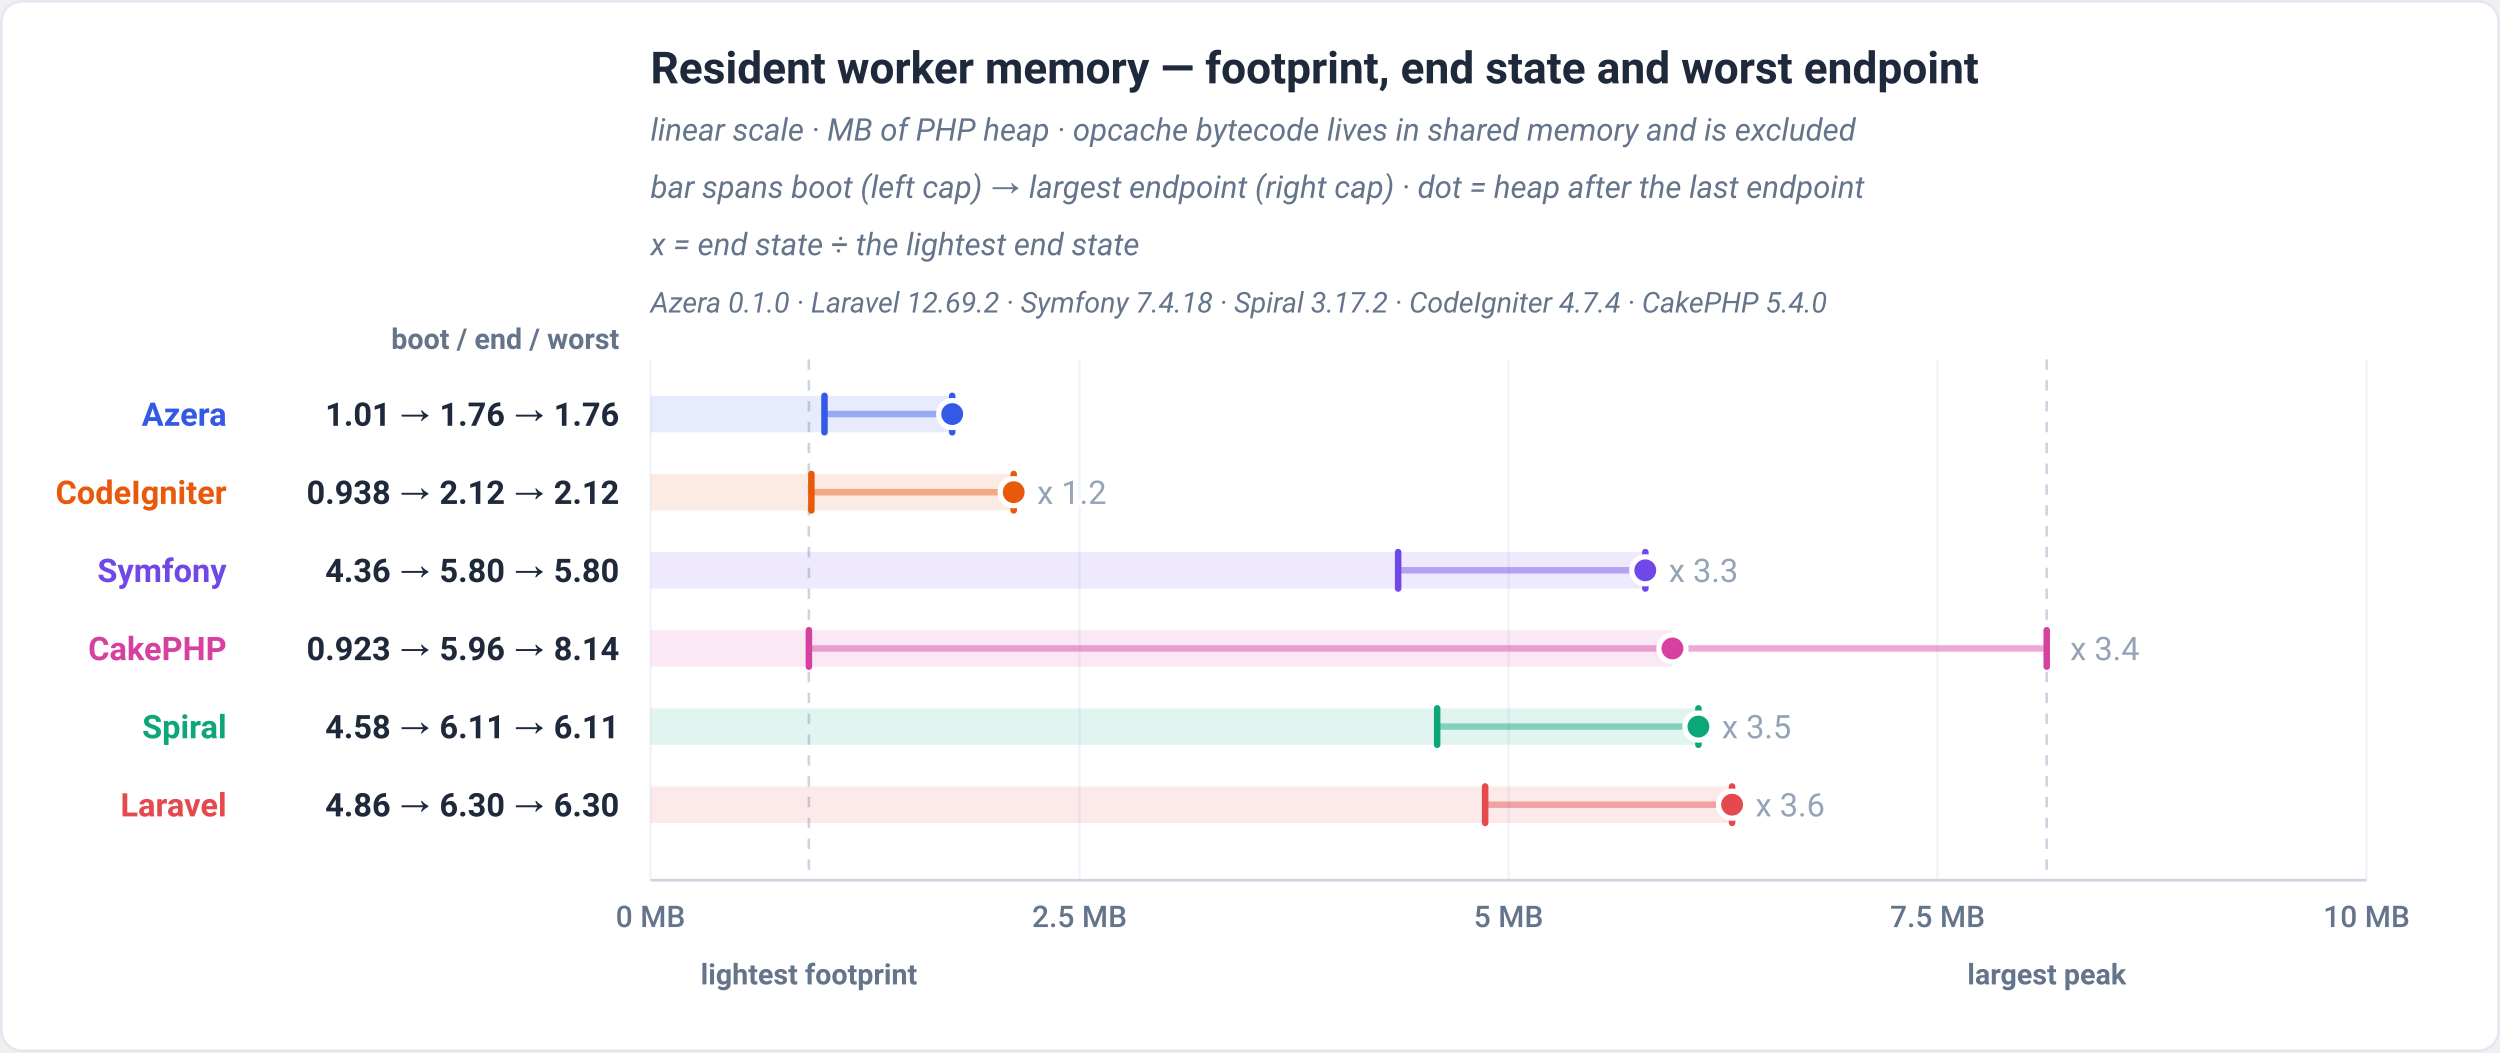
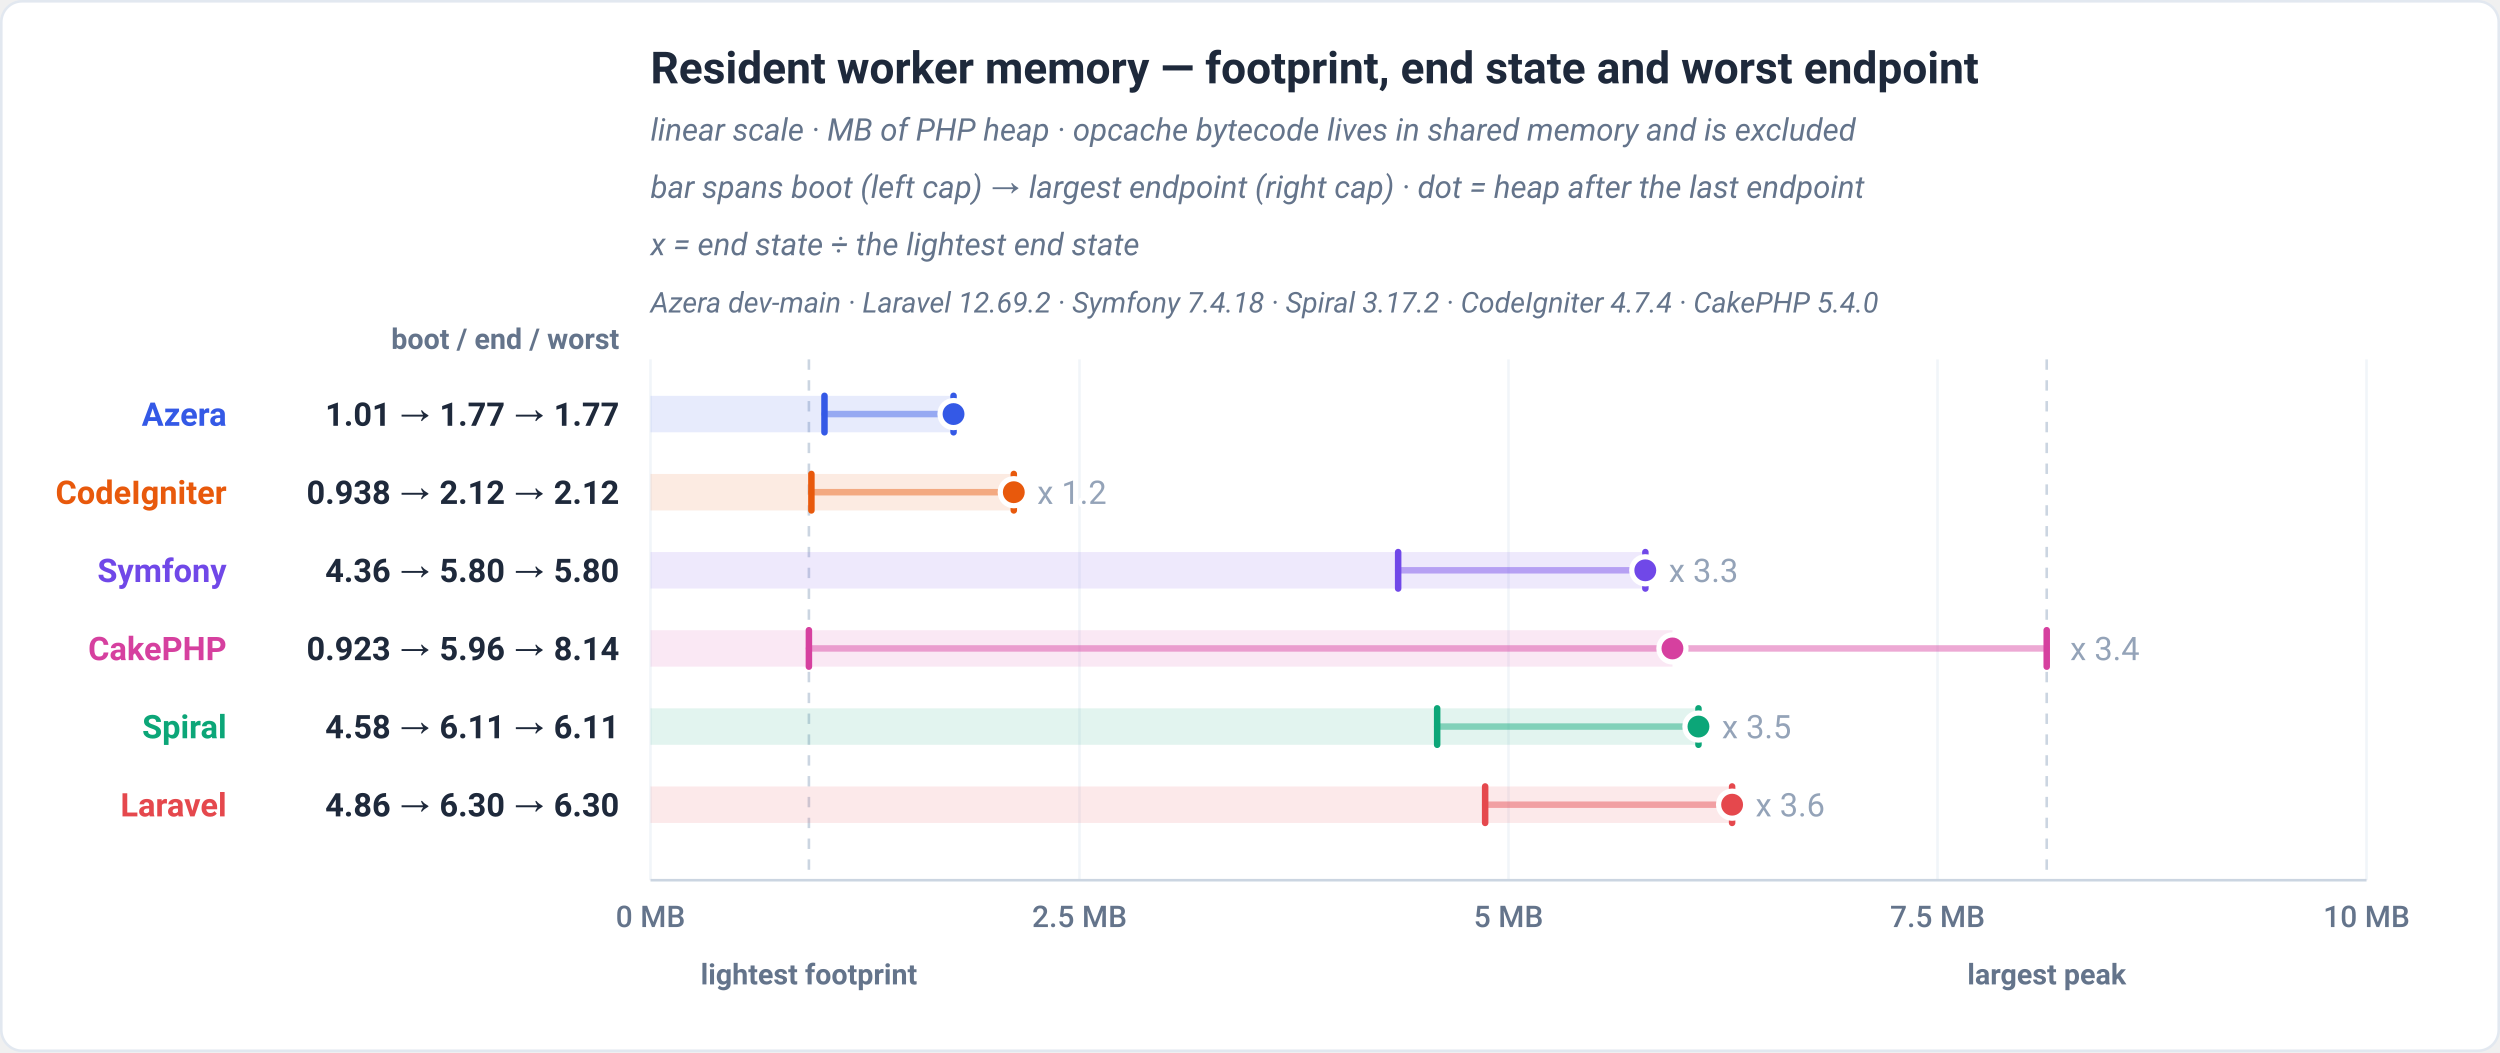
<svg xmlns="http://www.w3.org/2000/svg" viewBox="0 0 960 404" width="960" height="404" role="img" font-family="-apple-system,BlinkMacSystemFont,'Segoe UI',Roboto,Helvetica,Arial,sans-serif">
  <rect x="0.5" y="0.5" width="959" height="403" rx="8" fill="#ffffff" stroke="#e2e8f0" />
  <text x="249.79" y="32" font-family="-apple-system,BlinkMacSystemFont,'Segoe UI',Roboto,Helvetica,Arial,sans-serif" font-size="17" font-weight="700" fill="#1e293b" text-anchor="start">Resident worker memory — footprint, end state and worst endpoint</text>
  <text x="249.79" y="54" font-family="-apple-system,BlinkMacSystemFont,'Segoe UI',Roboto,Helvetica,Arial,sans-serif" font-size="12" font-weight="400" fill="#64748b" text-anchor="start" font-style="italic">linear scale · MB of PHP heap · opcache bytecode lives in shared memory and is excluded</text>
  <text x="249.79" y="76" font-family="-apple-system,BlinkMacSystemFont,'Segoe UI',Roboto,Helvetica,Arial,sans-serif" font-size="12" font-weight="400" fill="#64748b" text-anchor="start" font-style="italic">bar spans boot (left cap) → largest endpoint (right cap) · dot = heap after the last endpoint</text>
  <text x="249.79" y="98" font-family="-apple-system,BlinkMacSystemFont,'Segoe UI',Roboto,Helvetica,Arial,sans-serif" font-size="12" font-weight="400" fill="#64748b" text-anchor="start" font-style="italic">x = end state ÷ the lightest end state</text>
-   <text x="249.79" y="120" font-family="-apple-system,BlinkMacSystemFont,'Segoe UI',Roboto,Helvetica,Arial,sans-serif" font-size="11" font-weight="400" fill="#64748b" text-anchor="start" font-style="italic">Azera 0.1.0 · Laravel 12.69.2 · Symfony 7.4.18 · Spiral 3.17.2 · CodeIgniter 4.7.4 · CakePHP 5.4.0</text>
+   <text x="249.79" y="120" font-family="-apple-system,BlinkMacSystemFont,'Segoe UI',Roboto,Helvetica,Arial,sans-serif" font-size="11" font-weight="400" fill="#64748b" text-anchor="start" font-style="italic">Azera dev-main · Laravel 12.69.2 · Symfony 7.4.18 · Spiral 3.17.2 · CodeIgniter 4.7.4 · CakePHP 5.4.0</text>
  <text x="237.79" y="134" font-family="-apple-system,BlinkMacSystemFont,'Segoe UI',Roboto,Helvetica,Arial,sans-serif" font-size="11" font-weight="600" fill="#64748b" text-anchor="end">boot / end / worst</text>
  <line x1="249.79" y1="138" x2="249.79" y2="338" stroke="#f1f5f9" stroke-width="1" />
  <text x="249.79" y="356" font-family="-apple-system,BlinkMacSystemFont,'Segoe UI',Roboto,Helvetica,Arial,sans-serif" font-size="11.5" font-weight="500" fill="#64748b" text-anchor="middle">0 MB</text>
  <line x1="414.53" y1="138" x2="414.53" y2="338" stroke="#f1f5f9" stroke-width="1" />
  <text x="414.53" y="356" font-family="-apple-system,BlinkMacSystemFont,'Segoe UI',Roboto,Helvetica,Arial,sans-serif" font-size="11.5" font-weight="500" fill="#64748b" text-anchor="middle">2.5 MB</text>
  <line x1="579.27" y1="138" x2="579.27" y2="338" stroke="#f1f5f9" stroke-width="1" />
  <text x="579.27" y="356" font-family="-apple-system,BlinkMacSystemFont,'Segoe UI',Roboto,Helvetica,Arial,sans-serif" font-size="11.5" font-weight="500" fill="#64748b" text-anchor="middle">5 MB</text>
  <line x1="744.01" y1="138" x2="744.01" y2="338" stroke="#f1f5f9" stroke-width="1" />
  <text x="744.01" y="356" font-family="-apple-system,BlinkMacSystemFont,'Segoe UI',Roboto,Helvetica,Arial,sans-serif" font-size="11.5" font-weight="500" fill="#64748b" text-anchor="middle">7.5 MB</text>
  <line x1="908.75" y1="138" x2="908.75" y2="338" stroke="#f1f5f9" stroke-width="1" />
  <text x="908.75" y="356" font-family="-apple-system,BlinkMacSystemFont,'Segoe UI',Roboto,Helvetica,Arial,sans-serif" font-size="11.5" font-weight="500" fill="#64748b" text-anchor="middle">10 MB</text>
  <line x1="310.62" y1="138" x2="310.62" y2="338" stroke="#cbd5e1" stroke-width="1" stroke-dasharray="4 4" />
  <text x="310.62" y="378" font-family="-apple-system,BlinkMacSystemFont,'Segoe UI',Roboto,Helvetica,Arial,sans-serif" font-size="11" font-weight="600" fill="#64748b" text-anchor="middle">lightest footprint</text>
  <line x1="785.94" y1="138" x2="785.94" y2="338" stroke="#cbd5e1" stroke-width="1" stroke-dasharray="4 4" />
  <text x="785.94" y="378" font-family="-apple-system,BlinkMacSystemFont,'Segoe UI',Roboto,Helvetica,Arial,sans-serif" font-size="11" font-weight="600" fill="#64748b" text-anchor="middle">largest peak</text>
  <line x1="249.79" y1="338" x2="908.75" y2="338" stroke="#cbd5e1" stroke-width="1" />
-   <rect x="249.79" y="152" width="115.86" height="14" fill="#3459e6" fill-opacity="0.12" />
-   <line x1="316.6" y1="159" x2="365.65" y2="159" stroke="#3459e6" stroke-width="2.5" stroke-linecap="round" opacity="0.45" />
+   <rect x="249.79" y="152" width="116.37" height="14" fill="#3459e6" fill-opacity="0.12" />
+   <line x1="316.6" y1="159" x2="366.16" y2="159" stroke="#3459e6" stroke-width="2.5" stroke-linecap="round" opacity="0.45" />
  <line x1="316.6" y1="152" x2="316.6" y2="166" stroke="#3459e6" stroke-width="2.5" stroke-linecap="round" />
-   <line x1="365.65" y1="152" x2="365.65" y2="166" stroke="#3459e6" stroke-width="2.5" stroke-linecap="round" />
-   <circle cx="365.65" cy="159" r="5.2" fill="#3459e6" stroke="#ffffff" stroke-width="2" />
+   <line x1="366.16" y1="152" x2="366.16" y2="166" stroke="#3459e6" stroke-width="2.5" stroke-linecap="round" />
+   <circle cx="366.16" cy="159" r="5.2" fill="#3459e6" stroke="#ffffff" stroke-width="2" />
  <text x="87.02" y="163.5" font-family="-apple-system,BlinkMacSystemFont,'Segoe UI',Roboto,Helvetica,Arial,sans-serif" font-size="12.5" font-weight="700" fill="#3459e6" text-anchor="end">Azera</text>
-   <text x="237.79" y="163.5" font-family="-apple-system,BlinkMacSystemFont,'Segoe UI',Roboto,Helvetica,Arial,sans-serif" font-size="12.5" font-weight="700" fill="#1e293b" text-anchor="end">1.01 → 1.76 → 1.76</text>
-   <rect x="249.79" y="182" width="139.47" height="14" fill="#e8590c" fill-opacity="0.12" />
-   <line x1="311.57" y1="189" x2="389.26" y2="189" stroke="#e8590c" stroke-width="2.5" stroke-linecap="round" opacity="0.45" />
-   <line x1="311.57" y1="182" x2="311.57" y2="196" stroke="#e8590c" stroke-width="2.5" stroke-linecap="round" />
-   <line x1="389.26" y1="182" x2="389.26" y2="196" stroke="#e8590c" stroke-width="2.5" stroke-linecap="round" />
-   <circle cx="389.26" cy="189" r="5.2" fill="#e8590c" stroke="#ffffff" stroke-width="2" />
+   <text x="237.79" y="163.5" font-family="-apple-system,BlinkMacSystemFont,'Segoe UI',Roboto,Helvetica,Arial,sans-serif" font-size="12.5" font-weight="700" fill="#1e293b" text-anchor="end">1.01 → 1.77 → 1.77</text>
+   <rect x="249.79" y="182" width="139.51" height="14" fill="#e8590c" fill-opacity="0.12" />
+   <line x1="311.58" y1="189" x2="389.3" y2="189" stroke="#e8590c" stroke-width="2.5" stroke-linecap="round" opacity="0.45" />
+   <line x1="311.58" y1="182" x2="311.58" y2="196" stroke="#e8590c" stroke-width="2.5" stroke-linecap="round" />
+   <line x1="389.3" y1="182" x2="389.3" y2="196" stroke="#e8590c" stroke-width="2.5" stroke-linecap="round" />
+   <circle cx="389.3" cy="189" r="5.2" fill="#e8590c" stroke="#ffffff" stroke-width="2" />
  <text x="87.02" y="193.5" font-family="-apple-system,BlinkMacSystemFont,'Segoe UI',Roboto,Helvetica,Arial,sans-serif" font-size="12.5" font-weight="700" fill="#e8590c" text-anchor="end">CodeIgniter</text>
  <text x="237.79" y="193.5" font-family="-apple-system,BlinkMacSystemFont,'Segoe UI',Roboto,Helvetica,Arial,sans-serif" font-size="12.5" font-weight="700" fill="#1e293b" text-anchor="end">0.938 → 2.12 → 2.12</text>
-   <text x="398.26" y="193.5" font-family="-apple-system,BlinkMacSystemFont,'Segoe UI',Roboto,Helvetica,Arial,sans-serif" font-size="12.5" font-weight="400" fill="#94a3b8" text-anchor="start" stroke="#ffffff" stroke-width="3" paint-order="stroke" stroke-linejoin="round">x 1.2</text>
+   <text x="398.3" y="193.5" font-family="-apple-system,BlinkMacSystemFont,'Segoe UI',Roboto,Helvetica,Arial,sans-serif" font-size="12.5" font-weight="400" fill="#94a3b8" text-anchor="start" stroke="#ffffff" stroke-width="3" paint-order="stroke" stroke-linejoin="round">x 1.2</text>
  <rect x="249.79" y="212" width="382" height="14" fill="#7048e8" fill-opacity="0.12" />
  <line x1="536.89" y1="219" x2="631.82" y2="219" stroke="#7048e8" stroke-width="2.5" stroke-linecap="round" opacity="0.45" />
  <line x1="536.89" y1="212" x2="536.89" y2="226" stroke="#7048e8" stroke-width="2.5" stroke-linecap="round" />
  <line x1="631.82" y1="212" x2="631.82" y2="226" stroke="#7048e8" stroke-width="2.5" stroke-linecap="round" />
  <circle cx="631.79" cy="219" r="5.2" fill="#7048e8" stroke="#ffffff" stroke-width="2" />
  <text x="87.02" y="223.5" font-family="-apple-system,BlinkMacSystemFont,'Segoe UI',Roboto,Helvetica,Arial,sans-serif" font-size="12.5" font-weight="700" fill="#7048e8" text-anchor="end">Symfony</text>
  <text x="237.79" y="223.5" font-family="-apple-system,BlinkMacSystemFont,'Segoe UI',Roboto,Helvetica,Arial,sans-serif" font-size="12.5" font-weight="700" fill="#1e293b" text-anchor="end">4.36 → 5.80 → 5.80</text>
  <text x="640.82" y="223.5" font-family="-apple-system,BlinkMacSystemFont,'Segoe UI',Roboto,Helvetica,Arial,sans-serif" font-size="12.5" font-weight="400" fill="#94a3b8" text-anchor="start" stroke="#ffffff" stroke-width="3" paint-order="stroke" stroke-linejoin="round">x 3.3</text>
  <rect x="249.79" y="242" width="392.43" height="14" fill="#d6409f" fill-opacity="0.12" />
  <line x1="310.62" y1="249" x2="785.94" y2="249" stroke="#d6409f" stroke-width="2.5" stroke-linecap="round" opacity="0.45" />
  <line x1="310.62" y1="242" x2="310.62" y2="256" stroke="#d6409f" stroke-width="2.5" stroke-linecap="round" />
  <line x1="785.94" y1="242" x2="785.94" y2="256" stroke="#d6409f" stroke-width="2.5" stroke-linecap="round" />
  <circle cx="642.22" cy="249" r="5.2" fill="#d6409f" stroke="#ffffff" stroke-width="2" />
  <text x="87.02" y="253.5" font-family="-apple-system,BlinkMacSystemFont,'Segoe UI',Roboto,Helvetica,Arial,sans-serif" font-size="12.5" font-weight="700" fill="#d6409f" text-anchor="end">CakePHP</text>
  <text x="237.79" y="253.5" font-family="-apple-system,BlinkMacSystemFont,'Segoe UI',Roboto,Helvetica,Arial,sans-serif" font-size="12.5" font-weight="700" fill="#1e293b" text-anchor="end">0.923 → 5.96 → 8.14</text>
  <text x="794.94" y="253.5" font-family="-apple-system,BlinkMacSystemFont,'Segoe UI',Roboto,Helvetica,Arial,sans-serif" font-size="12.5" font-weight="400" fill="#94a3b8" text-anchor="start" stroke="#ffffff" stroke-width="3" paint-order="stroke" stroke-linejoin="round">x 3.4</text>
-   <rect x="249.79" y="272" width="402.41" height="14" fill="#0ca678" fill-opacity="0.12" />
-   <line x1="551.87" y1="279" x2="652.2" y2="279" stroke="#0ca678" stroke-width="2.5" stroke-linecap="round" opacity="0.45" />
+   <rect x="249.79" y="272" width="402.42" height="14" fill="#0ca678" fill-opacity="0.12" />
+   <line x1="551.87" y1="279" x2="652.21" y2="279" stroke="#0ca678" stroke-width="2.5" stroke-linecap="round" opacity="0.45" />
  <line x1="551.87" y1="272" x2="551.87" y2="286" stroke="#0ca678" stroke-width="2.5" stroke-linecap="round" />
-   <line x1="652.2" y1="272" x2="652.2" y2="286" stroke="#0ca678" stroke-width="2.5" stroke-linecap="round" />
-   <circle cx="652.2" cy="279" r="5.2" fill="#0ca678" stroke="#ffffff" stroke-width="2" />
+   <line x1="652.21" y1="272" x2="652.21" y2="286" stroke="#0ca678" stroke-width="2.5" stroke-linecap="round" />
+   <circle cx="652.21" cy="279" r="5.2" fill="#0ca678" stroke="#ffffff" stroke-width="2" />
  <text x="87.02" y="283.5" font-family="-apple-system,BlinkMacSystemFont,'Segoe UI',Roboto,Helvetica,Arial,sans-serif" font-size="12.5" font-weight="700" fill="#0ca678" text-anchor="end">Spiral</text>
  <text x="237.79" y="283.5" font-family="-apple-system,BlinkMacSystemFont,'Segoe UI',Roboto,Helvetica,Arial,sans-serif" font-size="12.5" font-weight="700" fill="#1e293b" text-anchor="end">4.58 → 6.11 → 6.11</text>
-   <text x="661.2" y="283.5" font-family="-apple-system,BlinkMacSystemFont,'Segoe UI',Roboto,Helvetica,Arial,sans-serif" font-size="12.5" font-weight="400" fill="#94a3b8" text-anchor="start" stroke="#ffffff" stroke-width="3" paint-order="stroke" stroke-linejoin="round">x 3.5</text>
-   <rect x="249.79" y="302" width="415.33" height="14" fill="#e5484d" fill-opacity="0.12" />
-   <line x1="570.3" y1="309" x2="665.12" y2="309" stroke="#e5484d" stroke-width="2.5" stroke-linecap="round" opacity="0.45" />
+   <text x="661.21" y="283.5" font-family="-apple-system,BlinkMacSystemFont,'Segoe UI',Roboto,Helvetica,Arial,sans-serif" font-size="12.5" font-weight="400" fill="#94a3b8" text-anchor="start" stroke="#ffffff" stroke-width="3" paint-order="stroke" stroke-linejoin="round">x 3.5</text>
+   <rect x="249.79" y="302" width="415.34" height="14" fill="#e5484d" fill-opacity="0.12" />
+   <line x1="570.3" y1="309" x2="665.13" y2="309" stroke="#e5484d" stroke-width="2.5" stroke-linecap="round" opacity="0.45" />
  <line x1="570.3" y1="302" x2="570.3" y2="316" stroke="#e5484d" stroke-width="2.5" stroke-linecap="round" />
-   <line x1="665.12" y1="302" x2="665.12" y2="316" stroke="#e5484d" stroke-width="2.5" stroke-linecap="round" />
-   <circle cx="665.12" cy="309" r="5.2" fill="#e5484d" stroke="#ffffff" stroke-width="2" />
+   <line x1="665.13" y1="302" x2="665.13" y2="316" stroke="#e5484d" stroke-width="2.5" stroke-linecap="round" />
+   <circle cx="665.13" cy="309" r="5.2" fill="#e5484d" stroke="#ffffff" stroke-width="2" />
  <text x="87.02" y="313.5" font-family="-apple-system,BlinkMacSystemFont,'Segoe UI',Roboto,Helvetica,Arial,sans-serif" font-size="12.5" font-weight="700" fill="#e5484d" text-anchor="end">Laravel</text>
  <text x="237.79" y="313.5" font-family="-apple-system,BlinkMacSystemFont,'Segoe UI',Roboto,Helvetica,Arial,sans-serif" font-size="12.5" font-weight="700" fill="#1e293b" text-anchor="end">4.86 → 6.30 → 6.30</text>
-   <text x="674.12" y="313.5" font-family="-apple-system,BlinkMacSystemFont,'Segoe UI',Roboto,Helvetica,Arial,sans-serif" font-size="12.5" font-weight="400" fill="#94a3b8" text-anchor="start" stroke="#ffffff" stroke-width="3" paint-order="stroke" stroke-linejoin="round">x 3.6</text>
+   <text x="674.13" y="313.5" font-family="-apple-system,BlinkMacSystemFont,'Segoe UI',Roboto,Helvetica,Arial,sans-serif" font-size="12.5" font-weight="400" fill="#94a3b8" text-anchor="start" stroke="#ffffff" stroke-width="3" paint-order="stroke" stroke-linejoin="round">x 3.6</text>
</svg>
